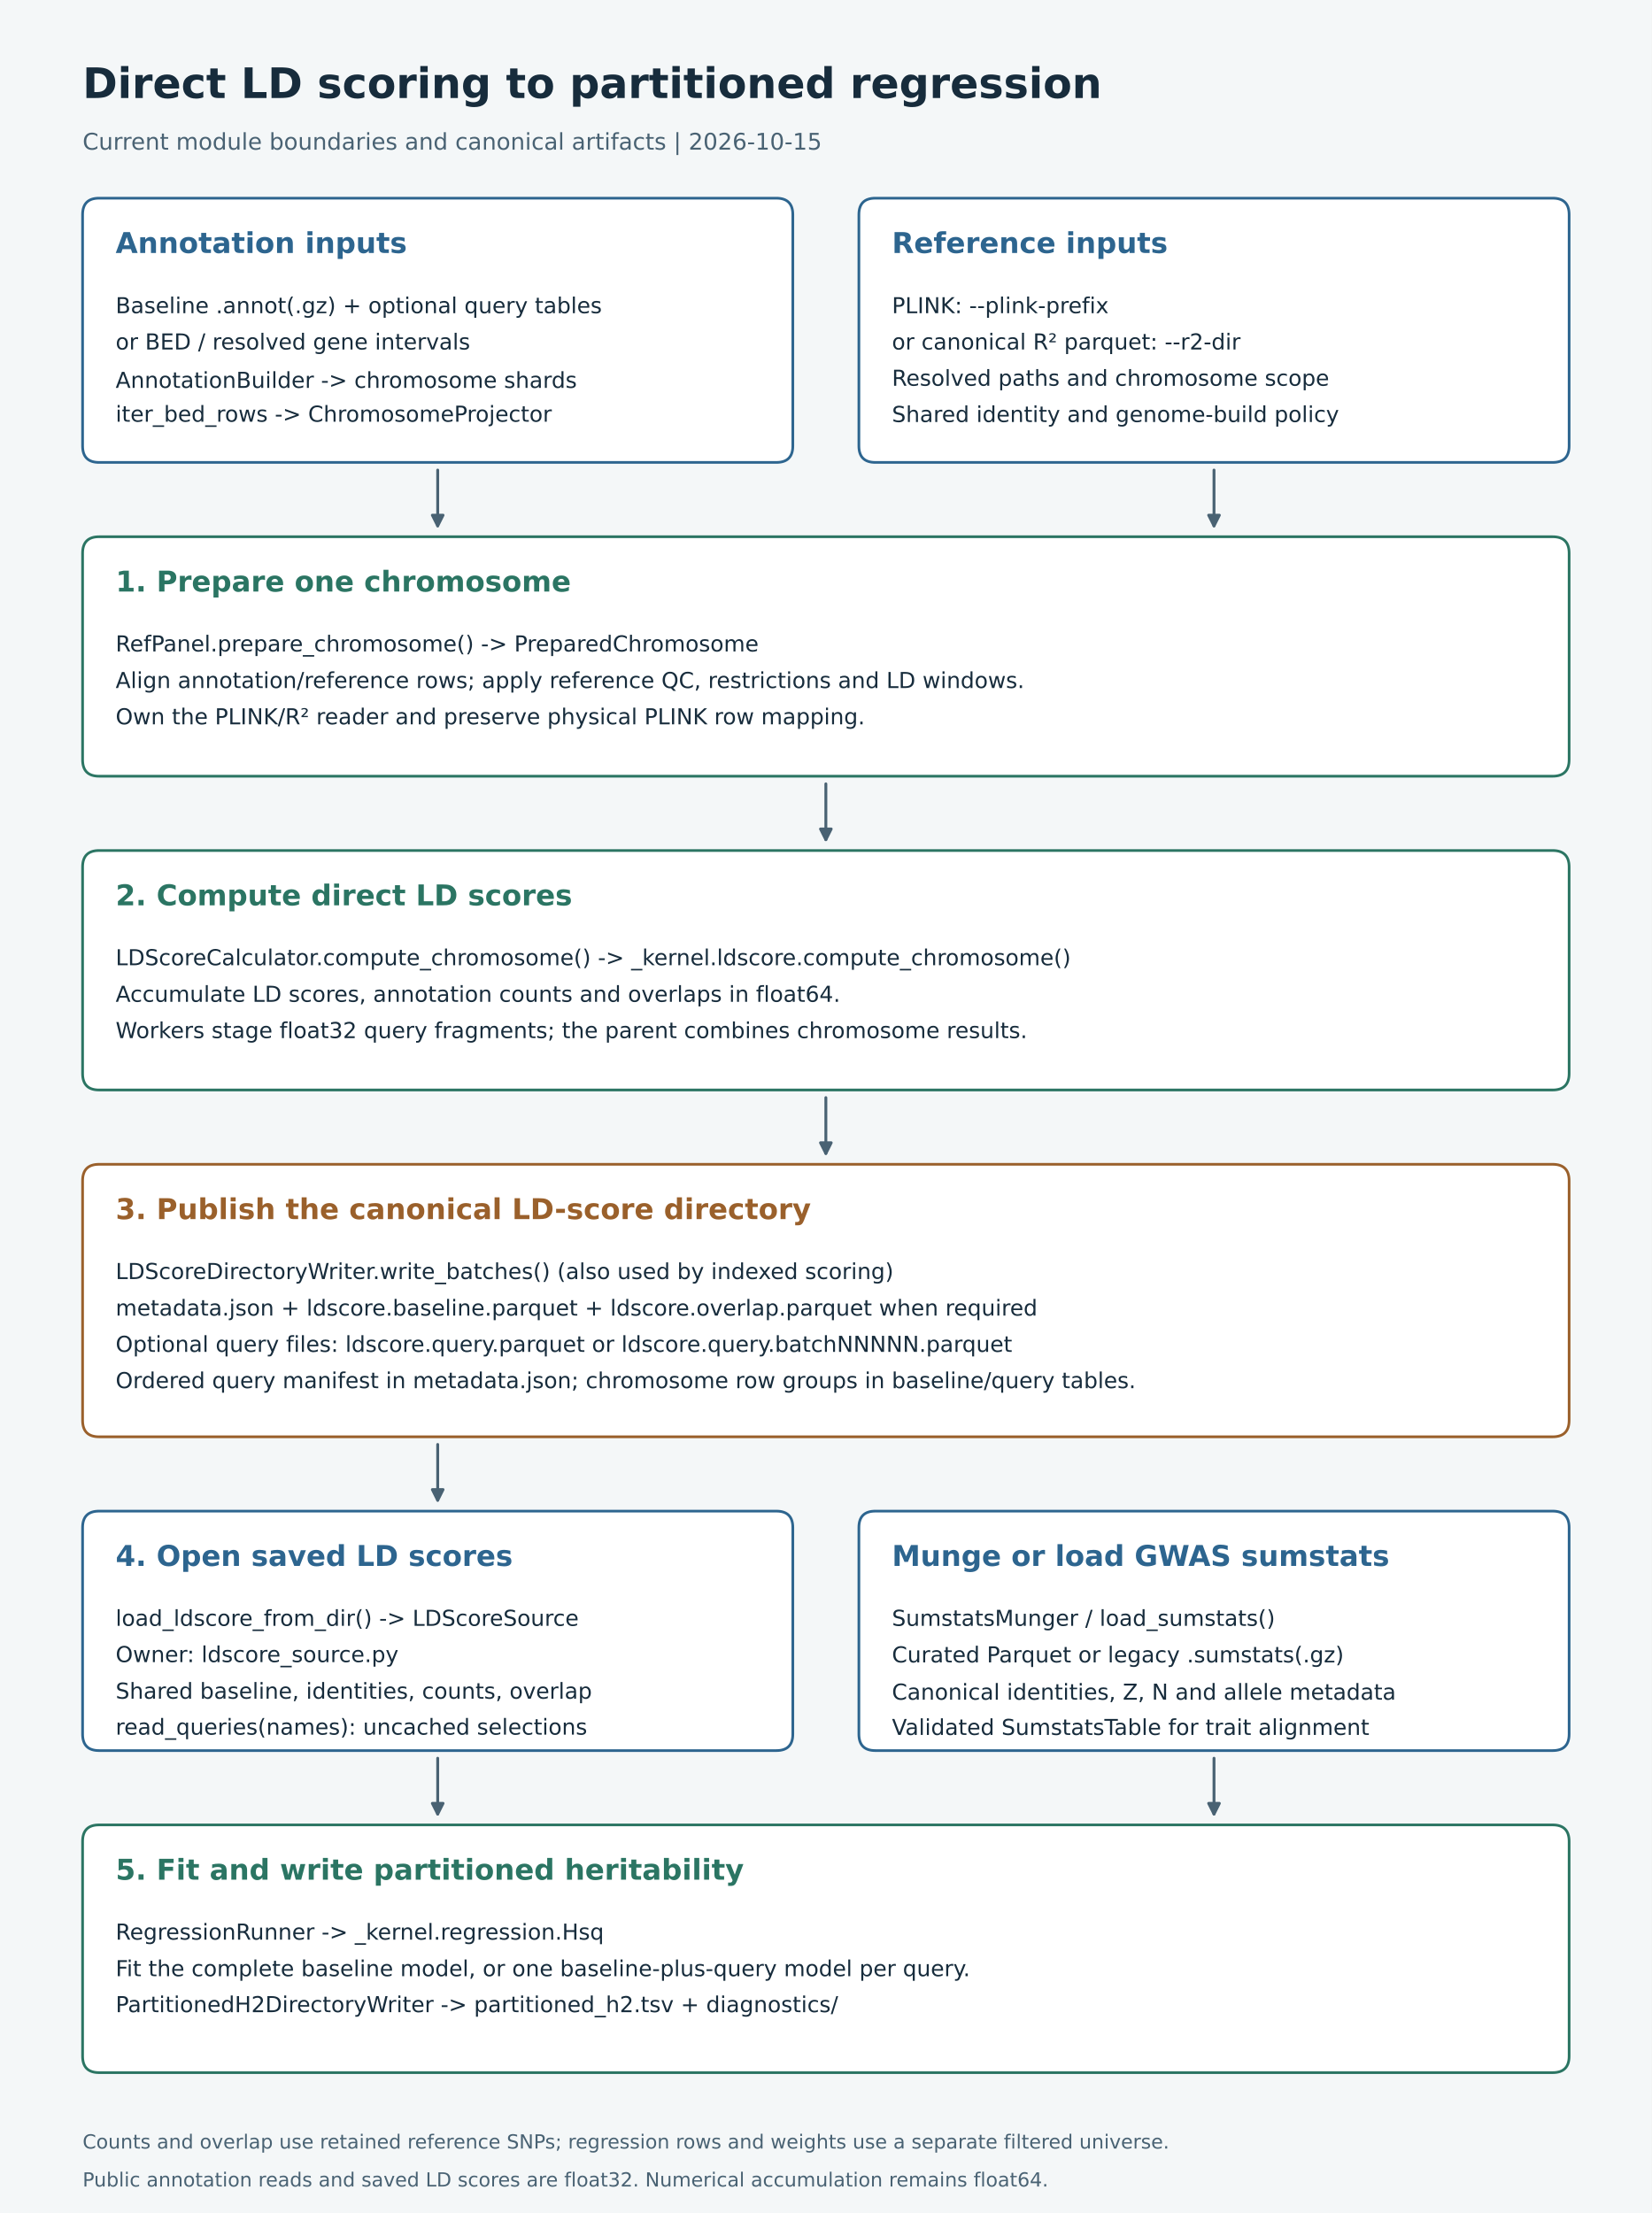
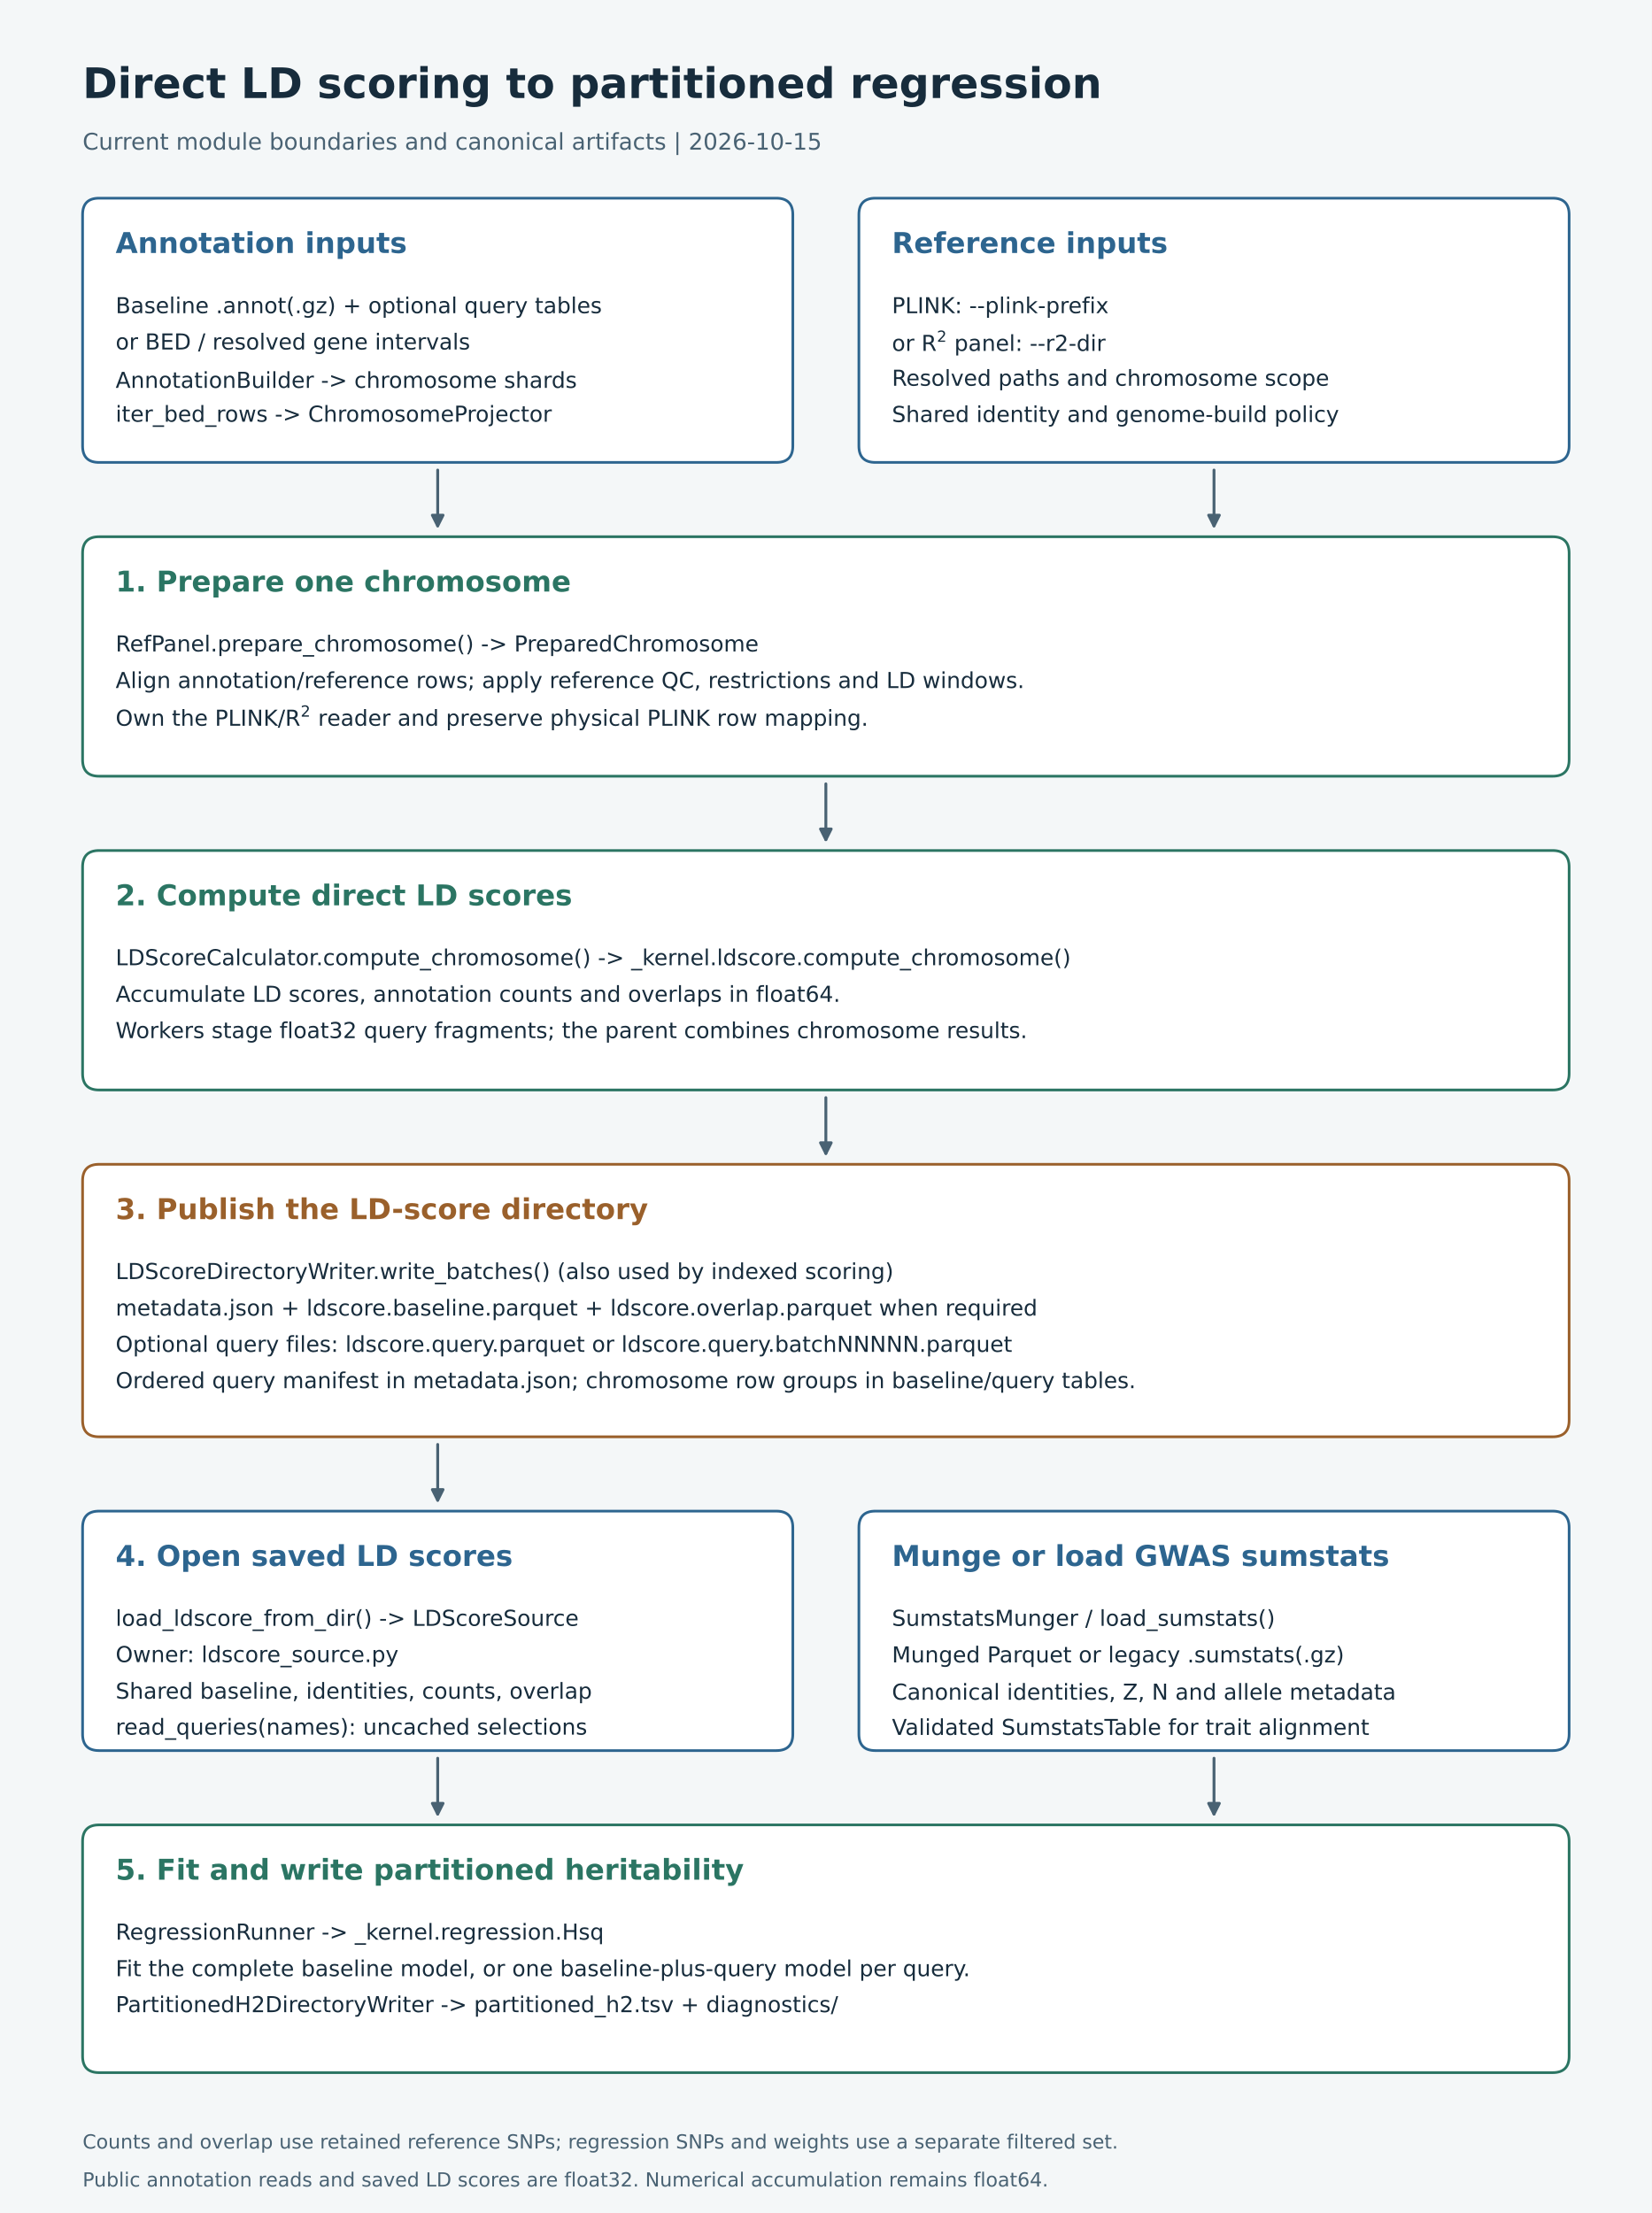
<svg xmlns="http://www.w3.org/2000/svg" width="864pt" height="1157.76pt" viewBox="0 0 864 1157.76" version="1.1">
  <defs>
    <style type="text/css">*{stroke-linejoin: round; stroke-linecap: butt}</style>
  </defs>
  <g id="figure_1">
    <g id="patch_1">
      <path d="M 0 1157.76 L 864 1157.76 L 864 0 L 0 0 z " style="fill: #f4f7f8" />
    </g>
    <g id="axes_1">
      <g id="patch_2">
        <path d="M 228.96 245.921 Q 228.96 261.361 228.96 275.125 " clip-path="url(#p7201c14976)" style="fill: none; stroke: #496273; stroke-width: 1.5; stroke-linecap: round" />
        <path d="M 231.76 269.525 L 228.96 275.125 L 226.16 269.525 z " clip-path="url(#p7201c14976)" style="fill: #496273; stroke: #496273; stroke-width: 1.5; stroke-linecap: round" />
      </g>
      <g id="patch_3">
        <path d="M 635.04 245.921 Q 635.04 261.361 635.04 275.125 " clip-path="url(#p7201c14976)" style="fill: none; stroke: #496273; stroke-width: 1.5; stroke-linecap: round" />
        <path d="M 637.84 269.525 L 635.04 275.125 L 632.24 269.525 z " clip-path="url(#p7201c14976)" style="fill: #496273; stroke: #496273; stroke-width: 1.5; stroke-linecap: round" />
      </g>
      <g id="patch_4">
        <path d="M 432 410.081 Q 432 425.521 432 439.285 " clip-path="url(#p7201c14976)" style="fill: none; stroke: #496273; stroke-width: 1.5; stroke-linecap: round" />
        <path d="M 434.8 433.685 L 432 439.285 L 429.2 433.685 z " clip-path="url(#p7201c14976)" style="fill: #496273; stroke: #496273; stroke-width: 1.5; stroke-linecap: round" />
      </g>
      <g id="patch_5">
        <path d="M 432 574.241 Q 432 589.681 432 603.445 " clip-path="url(#p7201c14976)" style="fill: none; stroke: #496273; stroke-width: 1.5; stroke-linecap: round" />
        <path d="M 434.8 597.845 L 432 603.445 L 429.2 597.845 z " clip-path="url(#p7201c14976)" style="fill: #496273; stroke: #496273; stroke-width: 1.5; stroke-linecap: round" />
      </g>
      <g id="patch_6">
        <path d="M 228.96 755.681 Q 228.96 771.121 228.96 784.885 " clip-path="url(#p7201c14976)" style="fill: none; stroke: #496273; stroke-width: 1.5; stroke-linecap: round" />
        <path d="M 231.76 779.285 L 228.96 784.885 L 226.16 779.285 z " clip-path="url(#p7201c14976)" style="fill: #496273; stroke: #496273; stroke-width: 1.5; stroke-linecap: round" />
      </g>
      <g id="patch_7">
        <path d="M 228.96 919.841 Q 228.96 935.281 228.96 949.045 " clip-path="url(#p7201c14976)" style="fill: none; stroke: #496273; stroke-width: 1.5; stroke-linecap: round" />
        <path d="M 231.76 943.445 L 228.96 949.045 L 226.16 943.445 z " clip-path="url(#p7201c14976)" style="fill: #496273; stroke: #496273; stroke-width: 1.5; stroke-linecap: round" />
      </g>
      <g id="patch_8">
        <path d="M 635.04 919.841 Q 635.04 935.281 635.04 949.045 " clip-path="url(#p7201c14976)" style="fill: none; stroke: #496273; stroke-width: 1.5; stroke-linecap: round" />
        <path d="M 637.84 943.445 L 635.04 949.045 L 632.24 943.445 z " clip-path="url(#p7201c14976)" style="fill: #496273; stroke: #496273; stroke-width: 1.5; stroke-linecap: round" />
      </g>
      <g id="patch_9">
        <path d="M 51.84 241.92 L 406.08 241.92 Q 414.72 241.92 414.72 233.28 L 414.72 112.32 Q 414.72 103.68 406.08 103.68 L 51.84 103.68 Q 43.2 103.68 43.2 112.32 L 43.2 233.28 Q 43.2 241.92 51.84 241.92 z " clip-path="url(#p7201c14976)" style="fill: #ffffff; stroke: #2d658f; stroke-width: 1.4; stroke-linejoin: miter" />
      </g>
      <g id="patch_10">
        <path d="M 457.92 241.92 L 812.16 241.92 Q 820.8 241.92 820.8 233.28 L 820.8 112.32 Q 820.8 103.68 812.16 103.68 L 457.92 103.68 Q 449.28 103.68 449.28 112.32 L 449.28 233.28 Q 449.28 241.92 457.92 241.92 z " clip-path="url(#p7201c14976)" style="fill: #ffffff; stroke: #2d658f; stroke-width: 1.4; stroke-linejoin: miter" />
      </g>
      <g id="patch_11">
        <path d="M 51.84 406.08 L 812.16 406.08 Q 820.8 406.08 820.8 397.44 L 820.8 289.44 Q 820.8 280.8 812.16 280.8 L 51.84 280.8 Q 43.2 280.8 43.2 289.44 L 43.2 397.44 Q 43.2 406.08 51.84 406.08 z " clip-path="url(#p7201c14976)" style="fill: #ffffff; stroke: #2b7563; stroke-width: 1.4; stroke-linejoin: miter" />
      </g>
      <g id="patch_12">
        <path d="M 51.84 570.24 L 812.16 570.24 Q 820.8 570.24 820.8 561.6 L 820.8 453.6 Q 820.8 444.96 812.16 444.96 L 51.84 444.96 Q 43.2 444.96 43.2 453.6 L 43.2 561.6 Q 43.2 570.24 51.84 570.24 z " clip-path="url(#p7201c14976)" style="fill: #ffffff; stroke: #2b7563; stroke-width: 1.4; stroke-linejoin: miter" />
      </g>
      <g id="patch_13">
        <path d="M 51.84 751.68 L 812.16 751.68 Q 820.8 751.68 820.8 743.04 L 820.8 617.76 Q 820.8 609.12 812.16 609.12 L 51.84 609.12 Q 43.2 609.12 43.2 617.76 L 43.2 743.04 Q 43.2 751.68 51.84 751.68 z " clip-path="url(#p7201c14976)" style="fill: #ffffff; stroke: #9a602b; stroke-width: 1.4; stroke-linejoin: miter" />
      </g>
      <g id="patch_14">
        <path d="M 51.84 915.84 L 406.08 915.84 Q 414.72 915.84 414.72 907.2 L 414.72 799.2 Q 414.72 790.56 406.08 790.56 L 51.84 790.56 Q 43.2 790.56 43.2 799.2 L 43.2 907.2 Q 43.2 915.84 51.84 915.84 z " clip-path="url(#p7201c14976)" style="fill: #ffffff; stroke: #2d658f; stroke-width: 1.4; stroke-linejoin: miter" />
      </g>
      <g id="patch_15">
        <path d="M 457.92 915.84 L 812.16 915.84 Q 820.8 915.84 820.8 907.2 L 820.8 799.2 Q 820.8 790.56 812.16 790.56 L 457.92 790.56 Q 449.28 790.56 449.28 799.2 L 449.28 907.2 Q 449.28 915.84 457.92 915.84 z " clip-path="url(#p7201c14976)" style="fill: #ffffff; stroke: #2d658f; stroke-width: 1.4; stroke-linejoin: miter" />
      </g>
      <g id="patch_16">
        <path d="M 51.84 1084.32 L 812.16 1084.32 Q 820.8 1084.32 820.8 1075.68 L 820.8 963.36 Q 820.8 954.72 812.16 954.72 L 51.84 954.72 Q 43.2 954.72 43.2 963.36 L 43.2 1075.68 Q 43.2 1084.32 51.84 1084.32 z " clip-path="url(#p7201c14976)" style="fill: #ffffff; stroke: #2b7563; stroke-width: 1.4; stroke-linejoin: miter" />
      </g>
      <g id="text_1">
        <text style="font-weight: 700; font-size: 22px; font-family: 'DejaVu Sans'; text-anchor: start; fill: #172c3c" x="43.2" y="51.277" transform="rotate(-0 43.2 51.27656)">Direct LD scoring to partitioned regression</text>
      </g>
      <g id="text_2">
        <text style="font-size: 12px; font-family: 'DejaVu Sans'; text-anchor: start; fill: #496273" x="43.2" y="78.291" transform="rotate(-0 43.2 78.29063)">Current module boundaries and canonical artifacts  |  2026-10-15</text>
      </g>
      <g id="text_3">
        <text style="font-weight: 700; font-size: 15px; font-family: 'DejaVu Sans'; text-anchor: start; fill: #2d658f" x="60.48" y="132.358" transform="rotate(-0 60.48 132.3577)">Annotation inputs</text>
      </g>
      <g id="text_4">
        <text style="font-size: 11.5px; font-family: 'DejaVu Sans'; fill: #172c3c" transform="translate(60.48 163.8608)">Baseline .annot(.gz) + optional query tables</text>
        <text style="font-size: 11.5px; font-family: 'DejaVu Sans'; fill: #172c3c" transform="translate(60.48 182.8358)">or BED / resolved gene intervals</text>
        <text style="font-size: 11.5px; font-family: 'DejaVu Sans'; fill: #172c3c" transform="translate(60.48 202.9248)">AnnotationBuilder -&gt; chromosome shards</text>
        <text style="font-size: 11.5px; font-family: 'DejaVu Sans'; fill: #172c3c" transform="translate(60.48 220.6259)">iter_bed_rows -&gt; ChromosomeProjector</text>
      </g>
      <g id="text_5">
        <text style="font-weight: 700; font-size: 15px; font-family: 'DejaVu Sans'; text-anchor: start; fill: #2d658f" x="466.56" y="132.358" transform="rotate(-0 466.56 132.3577)">Reference inputs</text>
      </g>
      <g id="text_6">
        <text style="font-size: 11.5px; font-family: 'DejaVu Sans'; fill: #172c3c" transform="translate(466.56 163.8608)">PLINK: --plink-prefix</text>
-         <text style="font-size: 11.5px; font-family: 'DejaVu Sans'; fill: #172c3c" transform="translate(466.56 182.8358)">or canonical R² parquet: --r2-dir</text>
+         <g style="fill: #172c3c" transform="translate(466.56 183.86)">
+           <text>
+             <tspan x="0" y="-0.279" style="font-size: 11.5px; font-family: 'DejaVu Sans'; fill: #172c3c">o</tspan>
+             <tspan x="7.036" y="-0.279" style="font-size: 11.5px; font-family: 'DejaVu Sans'; fill: #172c3c">r</tspan>
+             <tspan x="11.764" y="-0.279" style="font-size: 11.5px; font-family: 'DejaVu Sans'; fill: #172c3c"> </tspan>
+             <tspan x="15.419" y="-0.279" style="font-size: 11.5px; font-family: 'DejaVu Sans'; fill: #172c3c">R</tspan>
+             <tspan x="28.956" y="-0.279" style="font-size: 11.5px; font-family: 'DejaVu Sans'; fill: #172c3c"> </tspan>
+             <tspan x="32.612" y="-0.279" style="font-size: 11.5px; font-family: 'DejaVu Sans'; fill: #172c3c">p</tspan>
+             <tspan x="39.911" y="-0.279" style="font-size: 11.5px; font-family: 'DejaVu Sans'; fill: #172c3c">a</tspan>
+             <tspan x="46.959" y="-0.279" style="font-size: 11.5px; font-family: 'DejaVu Sans'; fill: #172c3c">n</tspan>
+             <tspan x="54.247" y="-0.279" style="font-size: 11.5px; font-family: 'DejaVu Sans'; fill: #172c3c">e</tspan>
+             <tspan x="61.322" y="-0.279" style="font-size: 11.5px; font-family: 'DejaVu Sans'; fill: #172c3c">l</tspan>
+             <tspan x="64.517" y="-0.279" style="font-size: 11.5px; font-family: 'DejaVu Sans'; fill: #172c3c">:</tspan>
+             <tspan x="68.392" y="-0.279" style="font-size: 11.5px; font-family: 'DejaVu Sans'; fill: #172c3c"> </tspan>
+             <tspan x="72.047" y="-0.279" style="font-size: 11.5px; font-family: 'DejaVu Sans'; fill: #172c3c">-</tspan>
+             <tspan x="76.197" y="-0.279" style="font-size: 11.5px; font-family: 'DejaVu Sans'; fill: #172c3c">-</tspan>
+             <tspan x="80.347" y="-0.279" style="font-size: 11.5px; font-family: 'DejaVu Sans'; fill: #172c3c">r</tspan>
+             <tspan x="85.075" y="-0.279" style="font-size: 11.5px; font-family: 'DejaVu Sans'; fill: #172c3c">2</tspan>
+             <tspan x="92.391" y="-0.279" style="font-size: 11.5px; font-family: 'DejaVu Sans'; fill: #172c3c">-</tspan>
+             <tspan x="96.541" y="-0.279" style="font-size: 11.5px; font-family: 'DejaVu Sans'; fill: #172c3c">d</tspan>
+             <tspan x="103.841" y="-0.279" style="font-size: 11.5px; font-family: 'DejaVu Sans'; fill: #172c3c">i</tspan>
+             <tspan x="107.036" y="-0.279" style="font-size: 11.5px; font-family: 'DejaVu Sans'; fill: #172c3c">r</tspan>
+             <tspan x="23.52" y="-5.028" style="font-size: 8.05px; font-family: 'DejaVu Sans'; fill: #172c3c">2</tspan>
+           </text>
+         </g>
        <text style="font-size: 11.5px; font-family: 'DejaVu Sans'; fill: #172c3c" transform="translate(466.56 201.8108)">Resolved paths and chromosome scope</text>
        <text style="font-size: 11.5px; font-family: 'DejaVu Sans'; fill: #172c3c" transform="translate(466.56 220.7858)">Shared identity and genome-build policy</text>
      </g>
      <g id="text_7">
        <text style="font-weight: 700; font-size: 15px; font-family: 'DejaVu Sans'; text-anchor: start; fill: #2b7563" x="60.48" y="309.478" transform="rotate(-0 60.48 309.4777)">1. Prepare one chromosome</text>
      </g>
      <g id="text_8">
        <text style="font-size: 11.5px; font-family: 'DejaVu Sans'; fill: #172c3c" transform="translate(60.48 340.8209)">RefPanel.prepare_chromosome() -&gt; PreparedChromosome</text>
        <text style="font-size: 11.5px; font-family: 'DejaVu Sans'; fill: #172c3c" transform="translate(60.48 359.9558)">Align annotation/reference rows; apply reference QC, restrictions and LD windows.</text>
-         <text style="font-size: 11.5px; font-family: 'DejaVu Sans'; fill: #172c3c" transform="translate(60.48 378.9308)">Own the PLINK/R² reader and preserve physical PLINK row mapping.</text>
+         <g style="fill: #172c3c" transform="translate(60.48 379.955)">
+           <text>
+             <tspan x="0" y="-0.279" style="font-size: 11.5px; font-family: 'DejaVu Sans'; fill: #172c3c">O</tspan>
+             <tspan x="9.052" y="-0.279" style="font-size: 11.5px; font-family: 'DejaVu Sans'; fill: #172c3c">w</tspan>
+             <tspan x="18.457" y="-0.279" style="font-size: 11.5px; font-family: 'DejaVu Sans'; fill: #172c3c">n</tspan>
+             <tspan x="25.746" y="-0.279" style="font-size: 11.5px; font-family: 'DejaVu Sans'; fill: #172c3c"> </tspan>
+             <tspan x="29.401" y="-0.279" style="font-size: 11.5px; font-family: 'DejaVu Sans'; fill: #172c3c">t</tspan>
+             <tspan x="33.91" y="-0.279" style="font-size: 11.5px; font-family: 'DejaVu Sans'; fill: #172c3c">h</tspan>
+             <tspan x="41.199" y="-0.279" style="font-size: 11.5px; font-family: 'DejaVu Sans'; fill: #172c3c">e</tspan>
+             <tspan x="48.274" y="-0.279" style="font-size: 11.5px; font-family: 'DejaVu Sans'; fill: #172c3c"> </tspan>
+             <tspan x="51.93" y="-0.279" style="font-size: 11.5px; font-family: 'DejaVu Sans'; fill: #172c3c">P</tspan>
+             <tspan x="58.865" y="-0.279" style="font-size: 11.5px; font-family: 'DejaVu Sans'; fill: #172c3c">L</tspan>
+             <tspan x="65.271" y="-0.279" style="font-size: 11.5px; font-family: 'DejaVu Sans'; fill: #172c3c">I</tspan>
+             <tspan x="68.663" y="-0.279" style="font-size: 11.5px; font-family: 'DejaVu Sans'; fill: #172c3c">N</tspan>
+             <tspan x="77.266" y="-0.279" style="font-size: 11.5px; font-family: 'DejaVu Sans'; fill: #172c3c">K</tspan>
+             <tspan x="84.807" y="-0.279" style="font-size: 11.5px; font-family: 'DejaVu Sans'; fill: #172c3c">/</tspan>
+             <tspan x="88.681" y="-0.279" style="font-size: 11.5px; font-family: 'DejaVu Sans'; fill: #172c3c">R</tspan>
+             <tspan x="102.218" y="-0.279" style="font-size: 11.5px; font-family: 'DejaVu Sans'; fill: #172c3c"> </tspan>
+             <tspan x="105.874" y="-0.279" style="font-size: 11.5px; font-family: 'DejaVu Sans'; fill: #172c3c">r</tspan>
+             <tspan x="110.602" y="-0.279" style="font-size: 11.5px; font-family: 'DejaVu Sans'; fill: #172c3c">e</tspan>
+             <tspan x="117.677" y="-0.279" style="font-size: 11.5px; font-family: 'DejaVu Sans'; fill: #172c3c">a</tspan>
+             <tspan x="124.724" y="-0.279" style="font-size: 11.5px; font-family: 'DejaVu Sans'; fill: #172c3c">d</tspan>
+             <tspan x="132.024" y="-0.279" style="font-size: 11.5px; font-family: 'DejaVu Sans'; fill: #172c3c">e</tspan>
+             <tspan x="139.099" y="-0.279" style="font-size: 11.5px; font-family: 'DejaVu Sans'; fill: #172c3c">r</tspan>
+             <tspan x="143.827" y="-0.279" style="font-size: 11.5px; font-family: 'DejaVu Sans'; fill: #172c3c"> </tspan>
+             <tspan x="147.482" y="-0.279" style="font-size: 11.5px; font-family: 'DejaVu Sans'; fill: #172c3c">a</tspan>
+             <tspan x="154.53" y="-0.279" style="font-size: 11.5px; font-family: 'DejaVu Sans'; fill: #172c3c">n</tspan>
+             <tspan x="161.818" y="-0.279" style="font-size: 11.5px; font-family: 'DejaVu Sans'; fill: #172c3c">d</tspan>
+             <tspan x="169.118" y="-0.279" style="font-size: 11.5px; font-family: 'DejaVu Sans'; fill: #172c3c"> </tspan>
+             <tspan x="172.773" y="-0.279" style="font-size: 11.5px; font-family: 'DejaVu Sans'; fill: #172c3c">p</tspan>
+             <tspan x="180.073" y="-0.279" style="font-size: 11.5px; font-family: 'DejaVu Sans'; fill: #172c3c">r</tspan>
+             <tspan x="184.801" y="-0.279" style="font-size: 11.5px; font-family: 'DejaVu Sans'; fill: #172c3c">e</tspan>
+             <tspan x="191.876" y="-0.279" style="font-size: 11.5px; font-family: 'DejaVu Sans'; fill: #172c3c">s</tspan>
+             <tspan x="197.868" y="-0.279" style="font-size: 11.5px; font-family: 'DejaVu Sans'; fill: #172c3c">e</tspan>
+             <tspan x="204.943" y="-0.279" style="font-size: 11.5px; font-family: 'DejaVu Sans'; fill: #172c3c">r</tspan>
+             <tspan x="209.671" y="-0.279" style="font-size: 11.5px; font-family: 'DejaVu Sans'; fill: #172c3c">v</tspan>
+             <tspan x="216.477" y="-0.279" style="font-size: 11.5px; font-family: 'DejaVu Sans'; fill: #172c3c">e</tspan>
+             <tspan x="223.552" y="-0.279" style="font-size: 11.5px; font-family: 'DejaVu Sans'; fill: #172c3c"> </tspan>
+             <tspan x="227.208" y="-0.279" style="font-size: 11.5px; font-family: 'DejaVu Sans'; fill: #172c3c">p</tspan>
+             <tspan x="234.507" y="-0.279" style="font-size: 11.5px; font-family: 'DejaVu Sans'; fill: #172c3c">h</tspan>
+             <tspan x="241.796" y="-0.279" style="font-size: 11.5px; font-family: 'DejaVu Sans'; fill: #172c3c">y</tspan>
+             <tspan x="248.602" y="-0.279" style="font-size: 11.5px; font-family: 'DejaVu Sans'; fill: #172c3c">s</tspan>
+             <tspan x="254.593" y="-0.279" style="font-size: 11.5px; font-family: 'DejaVu Sans'; fill: #172c3c">i</tspan>
+             <tspan x="257.788" y="-0.279" style="font-size: 11.5px; font-family: 'DejaVu Sans'; fill: #172c3c">c</tspan>
+             <tspan x="264.111" y="-0.279" style="font-size: 11.5px; font-family: 'DejaVu Sans'; fill: #172c3c">a</tspan>
+             <tspan x="271.158" y="-0.279" style="font-size: 11.5px; font-family: 'DejaVu Sans'; fill: #172c3c">l</tspan>
+             <tspan x="274.353" y="-0.279" style="font-size: 11.5px; font-family: 'DejaVu Sans'; fill: #172c3c"> </tspan>
+             <tspan x="278.009" y="-0.279" style="font-size: 11.5px; font-family: 'DejaVu Sans'; fill: #172c3c">P</tspan>
+             <tspan x="284.943" y="-0.279" style="font-size: 11.5px; font-family: 'DejaVu Sans'; fill: #172c3c">L</tspan>
+             <tspan x="291.35" y="-0.279" style="font-size: 11.5px; font-family: 'DejaVu Sans'; fill: #172c3c">I</tspan>
+             <tspan x="294.742" y="-0.279" style="font-size: 11.5px; font-family: 'DejaVu Sans'; fill: #172c3c">N</tspan>
+             <tspan x="303.345" y="-0.279" style="font-size: 11.5px; font-family: 'DejaVu Sans'; fill: #172c3c">K</tspan>
+             <tspan x="310.886" y="-0.279" style="font-size: 11.5px; font-family: 'DejaVu Sans'; fill: #172c3c"> </tspan>
+             <tspan x="314.541" y="-0.279" style="font-size: 11.5px; font-family: 'DejaVu Sans'; fill: #172c3c">r</tspan>
+             <tspan x="319.269" y="-0.279" style="font-size: 11.5px; font-family: 'DejaVu Sans'; fill: #172c3c">o</tspan>
+             <tspan x="326.305" y="-0.279" style="font-size: 11.5px; font-family: 'DejaVu Sans'; fill: #172c3c">w</tspan>
+             <tspan x="335.711" y="-0.279" style="font-size: 11.5px; font-family: 'DejaVu Sans'; fill: #172c3c"> </tspan>
+             <tspan x="339.366" y="-0.279" style="font-size: 11.5px; font-family: 'DejaVu Sans'; fill: #172c3c">m</tspan>
+             <tspan x="350.569" y="-0.279" style="font-size: 11.5px; font-family: 'DejaVu Sans'; fill: #172c3c">a</tspan>
+             <tspan x="357.616" y="-0.279" style="font-size: 11.5px; font-family: 'DejaVu Sans'; fill: #172c3c">p</tspan>
+             <tspan x="364.916" y="-0.279" style="font-size: 11.5px; font-family: 'DejaVu Sans'; fill: #172c3c">p</tspan>
+             <tspan x="372.215" y="-0.279" style="font-size: 11.5px; font-family: 'DejaVu Sans'; fill: #172c3c">i</tspan>
+             <tspan x="375.41" y="-0.279" style="font-size: 11.5px; font-family: 'DejaVu Sans'; fill: #172c3c">n</tspan>
+             <tspan x="382.699" y="-0.279" style="font-size: 11.5px; font-family: 'DejaVu Sans'; fill: #172c3c">g</tspan>
+             <tspan x="389.999" y="-0.279" style="font-size: 11.5px; font-family: 'DejaVu Sans'; fill: #172c3c">.</tspan>
+             <tspan x="96.782" y="-5.028" style="font-size: 8.05px; font-family: 'DejaVu Sans'; fill: #172c3c">2</tspan>
+           </text>
+         </g>
      </g>
      <g id="text_9">
        <text style="font-weight: 700; font-size: 15px; font-family: 'DejaVu Sans'; text-anchor: start; fill: #2b7563" x="60.48" y="473.638" transform="rotate(-0 60.48 473.6377)">2. Compute direct LD scores</text>
      </g>
      <g id="text_10">
        <text style="font-size: 11.5px; font-family: 'DejaVu Sans'; fill: #172c3c" transform="translate(60.48 504.9809)">LDScoreCalculator.compute_chromosome() -&gt; _kernel.ldscore.compute_chromosome()</text>
        <text style="font-size: 11.5px; font-family: 'DejaVu Sans'; fill: #172c3c" transform="translate(60.48 524.1158)">Accumulate LD scores, annotation counts and overlaps in float64.</text>
        <text style="font-size: 11.5px; font-family: 'DejaVu Sans'; fill: #172c3c" transform="translate(60.48 543.0908)">Workers stage float32 query fragments; the parent combines chromosome results.</text>
      </g>
      <g id="text_11">
-         <text style="font-weight: 700; font-size: 15px; font-family: 'DejaVu Sans'; text-anchor: start; fill: #9a602b" x="60.48" y="637.798" transform="rotate(-0 60.48 637.7977)">3. Publish the canonical LD-score directory</text>
+         <text style="font-weight: 700; font-size: 15px; font-family: 'DejaVu Sans'; text-anchor: start; fill: #9a602b" x="60.48" y="637.798" transform="rotate(-0 60.48 637.7977)">3. Publish the LD-score directory</text>
      </g>
      <g id="text_12">
        <text style="font-size: 11.5px; font-family: 'DejaVu Sans'; fill: #172c3c" transform="translate(60.48 669.1409)">LDScoreDirectoryWriter.write_batches() (also used by indexed scoring)</text>
        <text style="font-size: 11.5px; font-family: 'DejaVu Sans'; fill: #172c3c" transform="translate(60.48 688.2758)">metadata.json + ldscore.baseline.parquet + ldscore.overlap.parquet when required</text>
        <text style="font-size: 11.5px; font-family: 'DejaVu Sans'; fill: #172c3c" transform="translate(60.48 707.2508)">Optional query files: ldscore.query.parquet or ldscore.query.batchNNNNN.parquet</text>
        <text style="font-size: 11.5px; font-family: 'DejaVu Sans'; fill: #172c3c" transform="translate(60.48 726.2258)">Ordered query manifest in metadata.json; chromosome row groups in baseline/query tables.</text>
      </g>
      <g id="text_13">
        <text style="font-weight: 700; font-size: 15px; font-family: 'DejaVu Sans'; text-anchor: start; fill: #2d658f" x="60.48" y="819.238" transform="rotate(-0 60.48 819.2377)">4. Open saved LD scores</text>
      </g>
      <g id="text_14">
        <text style="font-size: 11.5px; font-family: 'DejaVu Sans'; fill: #172c3c" transform="translate(60.48 850.5809)">load_ldscore_from_dir() -&gt; LDScoreSource</text>
        <text style="font-size: 11.5px; font-family: 'DejaVu Sans'; fill: #172c3c" transform="translate(60.48 869.5559)">Owner: ldscore_source.py</text>
        <text style="font-size: 11.5px; font-family: 'DejaVu Sans'; fill: #172c3c" transform="translate(60.48 888.6908)">Shared baseline, identities, counts, overlap</text>
        <text style="font-size: 11.5px; font-family: 'DejaVu Sans'; fill: #172c3c" transform="translate(60.48 907.5059)">read_queries(names): uncached selections</text>
      </g>
      <g id="text_15">
        <text style="font-weight: 700; font-size: 15px; font-family: 'DejaVu Sans'; text-anchor: start; fill: #2d658f" x="466.56" y="819.238" transform="rotate(-0 466.56 819.2377)">Munge or load GWAS sumstats</text>
      </g>
      <g id="text_16">
        <text style="font-size: 11.5px; font-family: 'DejaVu Sans'; fill: #172c3c" transform="translate(466.56 850.5809)">SumstatsMunger / load_sumstats()</text>
-         <text style="font-size: 11.5px; font-family: 'DejaVu Sans'; fill: #172c3c" transform="translate(466.56 869.7158)">Curated Parquet or legacy .sumstats(.gz)</text>
+         <text style="font-size: 11.5px; font-family: 'DejaVu Sans'; fill: #172c3c" transform="translate(466.56 869.7158)">Munged Parquet or legacy .sumstats(.gz)</text>
        <text style="font-size: 11.5px; font-family: 'DejaVu Sans'; fill: #172c3c" transform="translate(466.56 889.2182)">Canonical identities, Z, N and allele metadata</text>
        <text style="font-size: 11.5px; font-family: 'DejaVu Sans'; fill: #172c3c" transform="translate(466.56 907.6658)">Validated SumstatsTable for trait alignment</text>
      </g>
      <g id="text_17">
        <text style="font-weight: 700; font-size: 15px; font-family: 'DejaVu Sans'; text-anchor: start; fill: #2b7563" x="60.48" y="983.398" transform="rotate(-0 60.48 983.3977)">5. Fit and write partitioned heritability</text>
      </g>
      <g id="text_18">
        <text style="font-size: 11.5px; font-family: 'DejaVu Sans'; fill: #172c3c" transform="translate(60.48 1014.741)">RegressionRunner -&gt; _kernel.regression.Hsq</text>
        <text style="font-size: 11.5px; font-family: 'DejaVu Sans'; fill: #172c3c" transform="translate(60.48 1033.876)">Fit the complete baseline model, or one baseline-plus-query model per query.</text>
        <text style="font-size: 11.5px; font-family: 'DejaVu Sans'; fill: #172c3c" transform="translate(60.48 1052.691)">PartitionedH2DirectoryWriter -&gt; partitioned_h2.tsv + diagnostics/</text>
      </g>
      <g id="text_19">
-         <text style="font-size: 10.2px; font-family: 'DejaVu Sans'; text-anchor: start; fill: #496273" x="43.2" y="1124.038" transform="rotate(-0 43.2 1124.038)">Counts and overlap use retained reference SNPs; regression rows and weights use a separate filtered universe.</text>
+         <text style="font-size: 10.2px; font-family: 'DejaVu Sans'; text-anchor: start; fill: #496273" x="43.2" y="1124.038" transform="rotate(-0 43.2 1124.038)">Counts and overlap use retained reference SNPs; regression SNPs and weights use a separate filtered set.</text>
      </g>
      <g id="text_20">
        <text style="font-size: 10.2px; font-family: 'DejaVu Sans'; text-anchor: start; fill: #496273" x="43.2" y="1143.91" transform="rotate(-0 43.2 1143.91)">Public annotation reads and saved LD scores are float32. Numerical accumulation remains float64.</text>
      </g>
    </g>
  </g>
  <defs>
    <clipPath id="p7201c14976">
      <rect x="0" y="0" width="864" height="1157.76" />
    </clipPath>
  </defs>
</svg>
